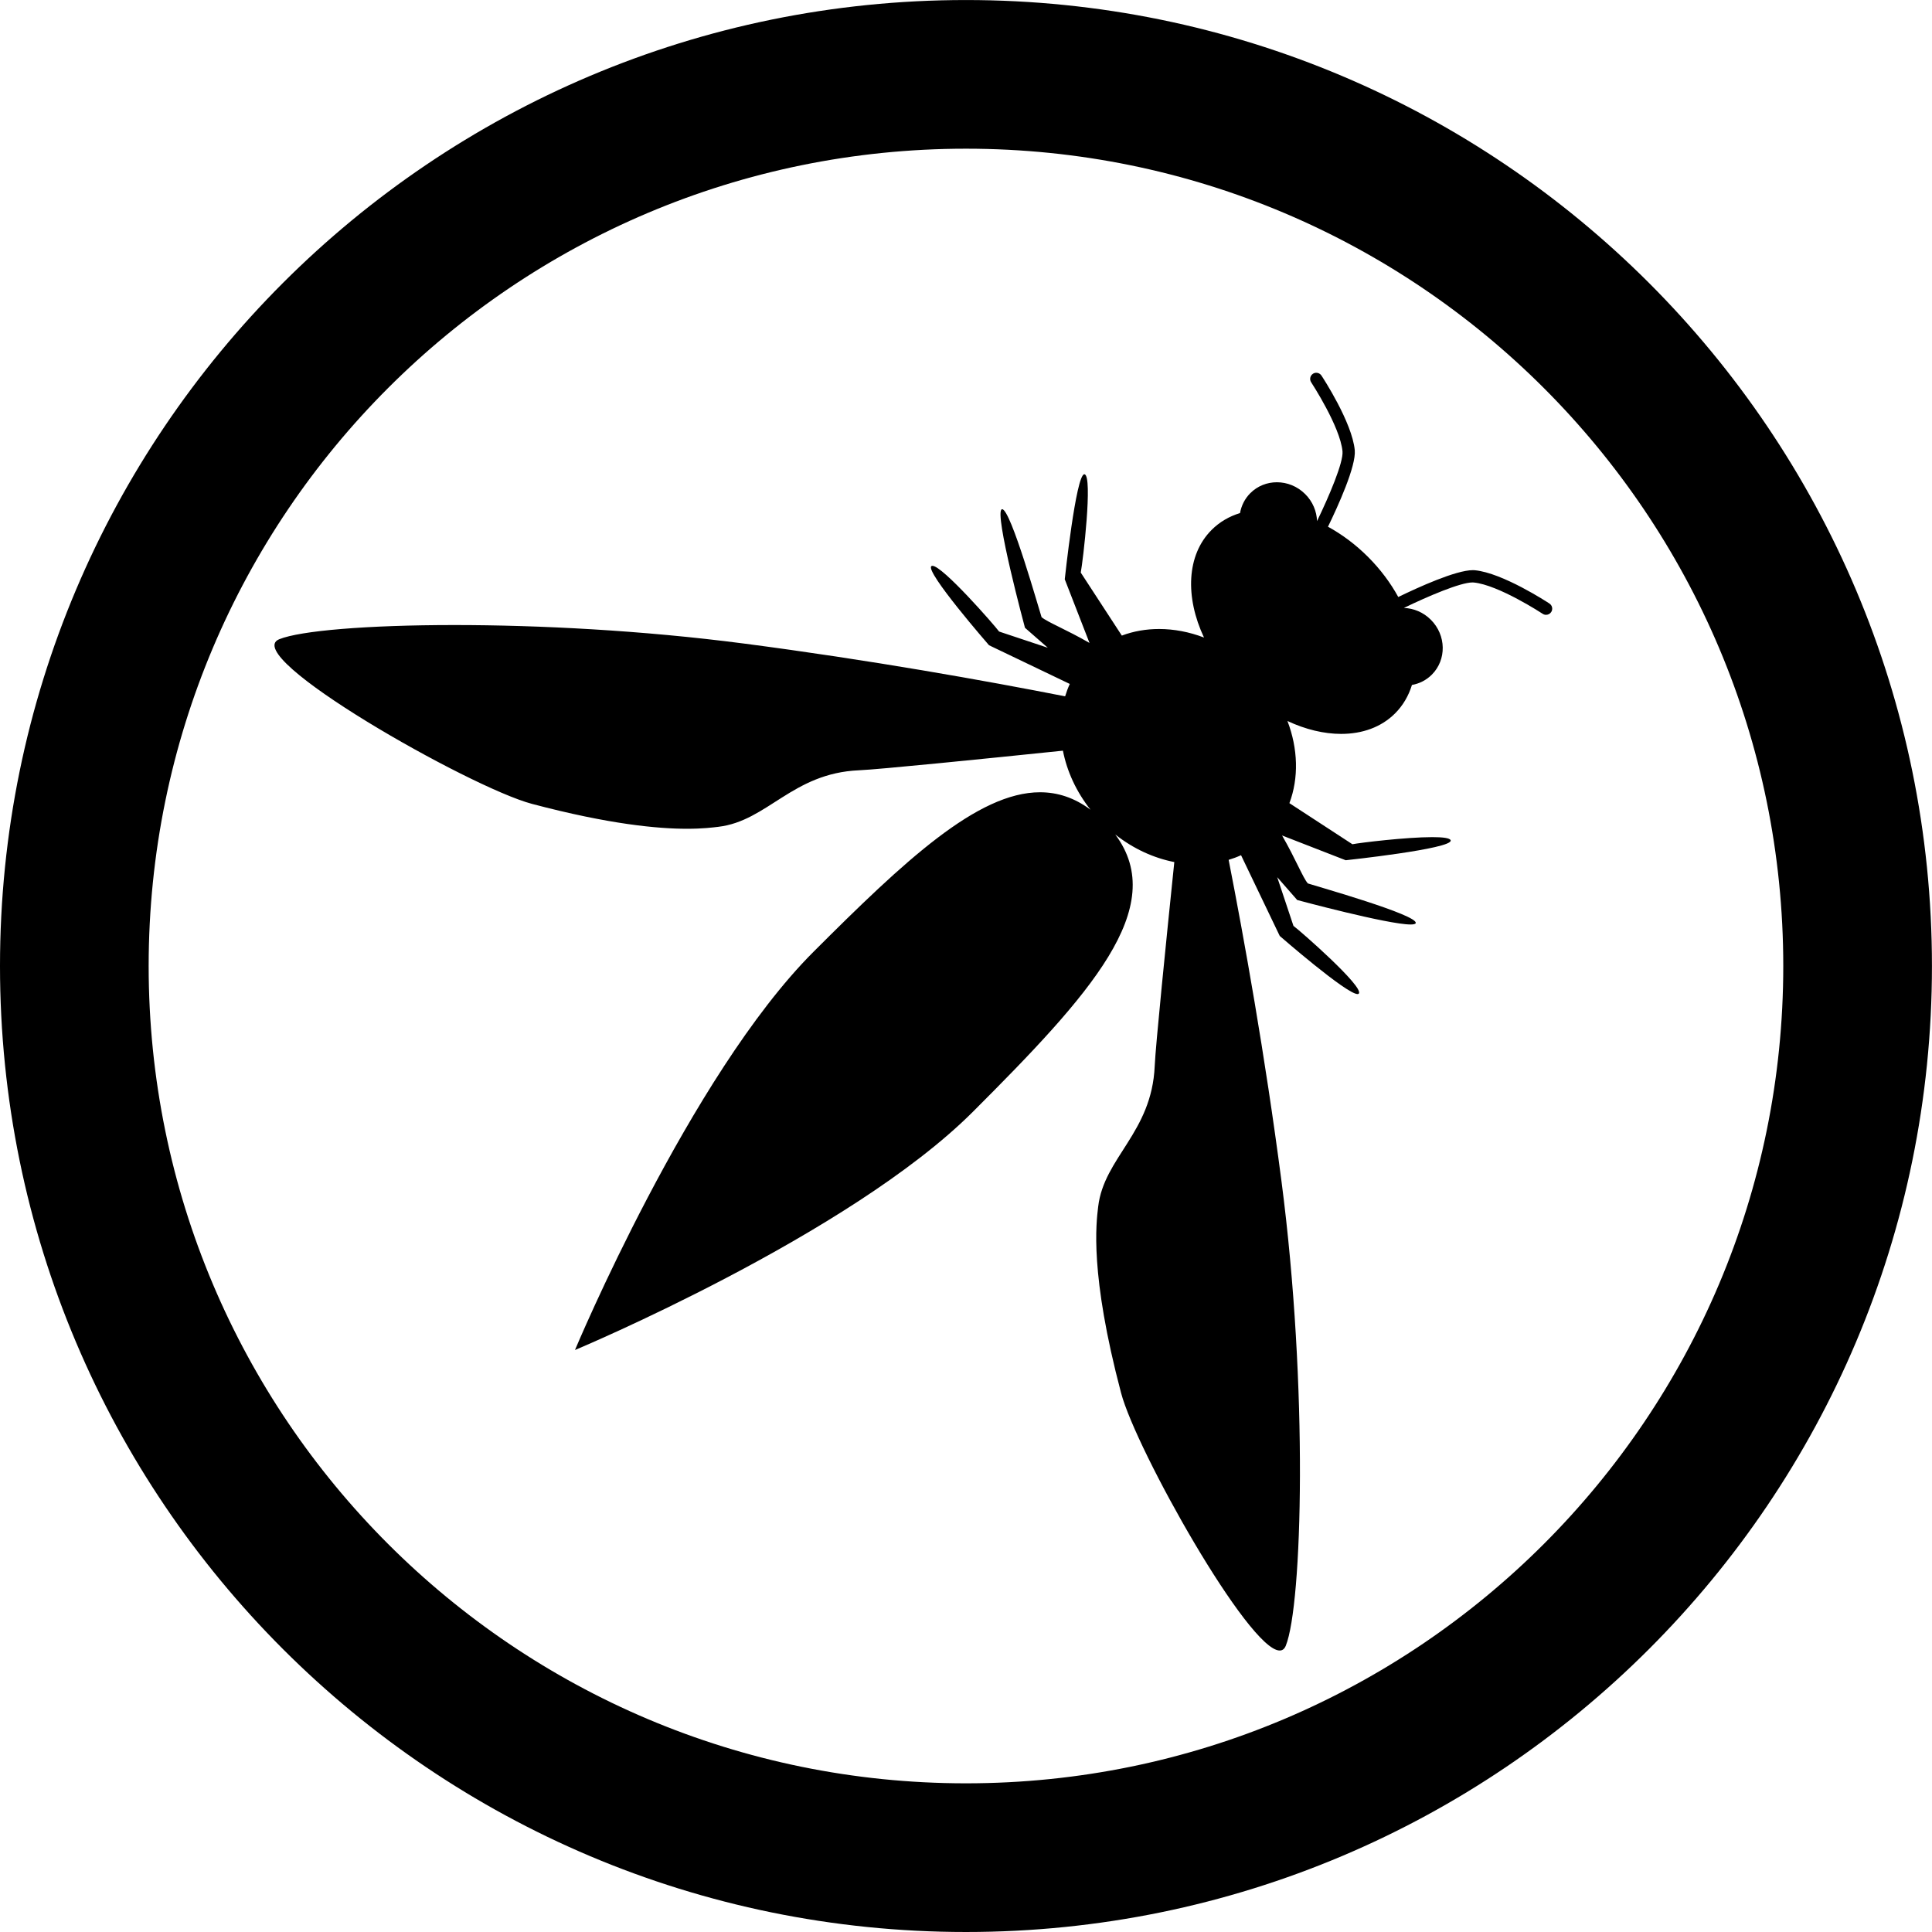
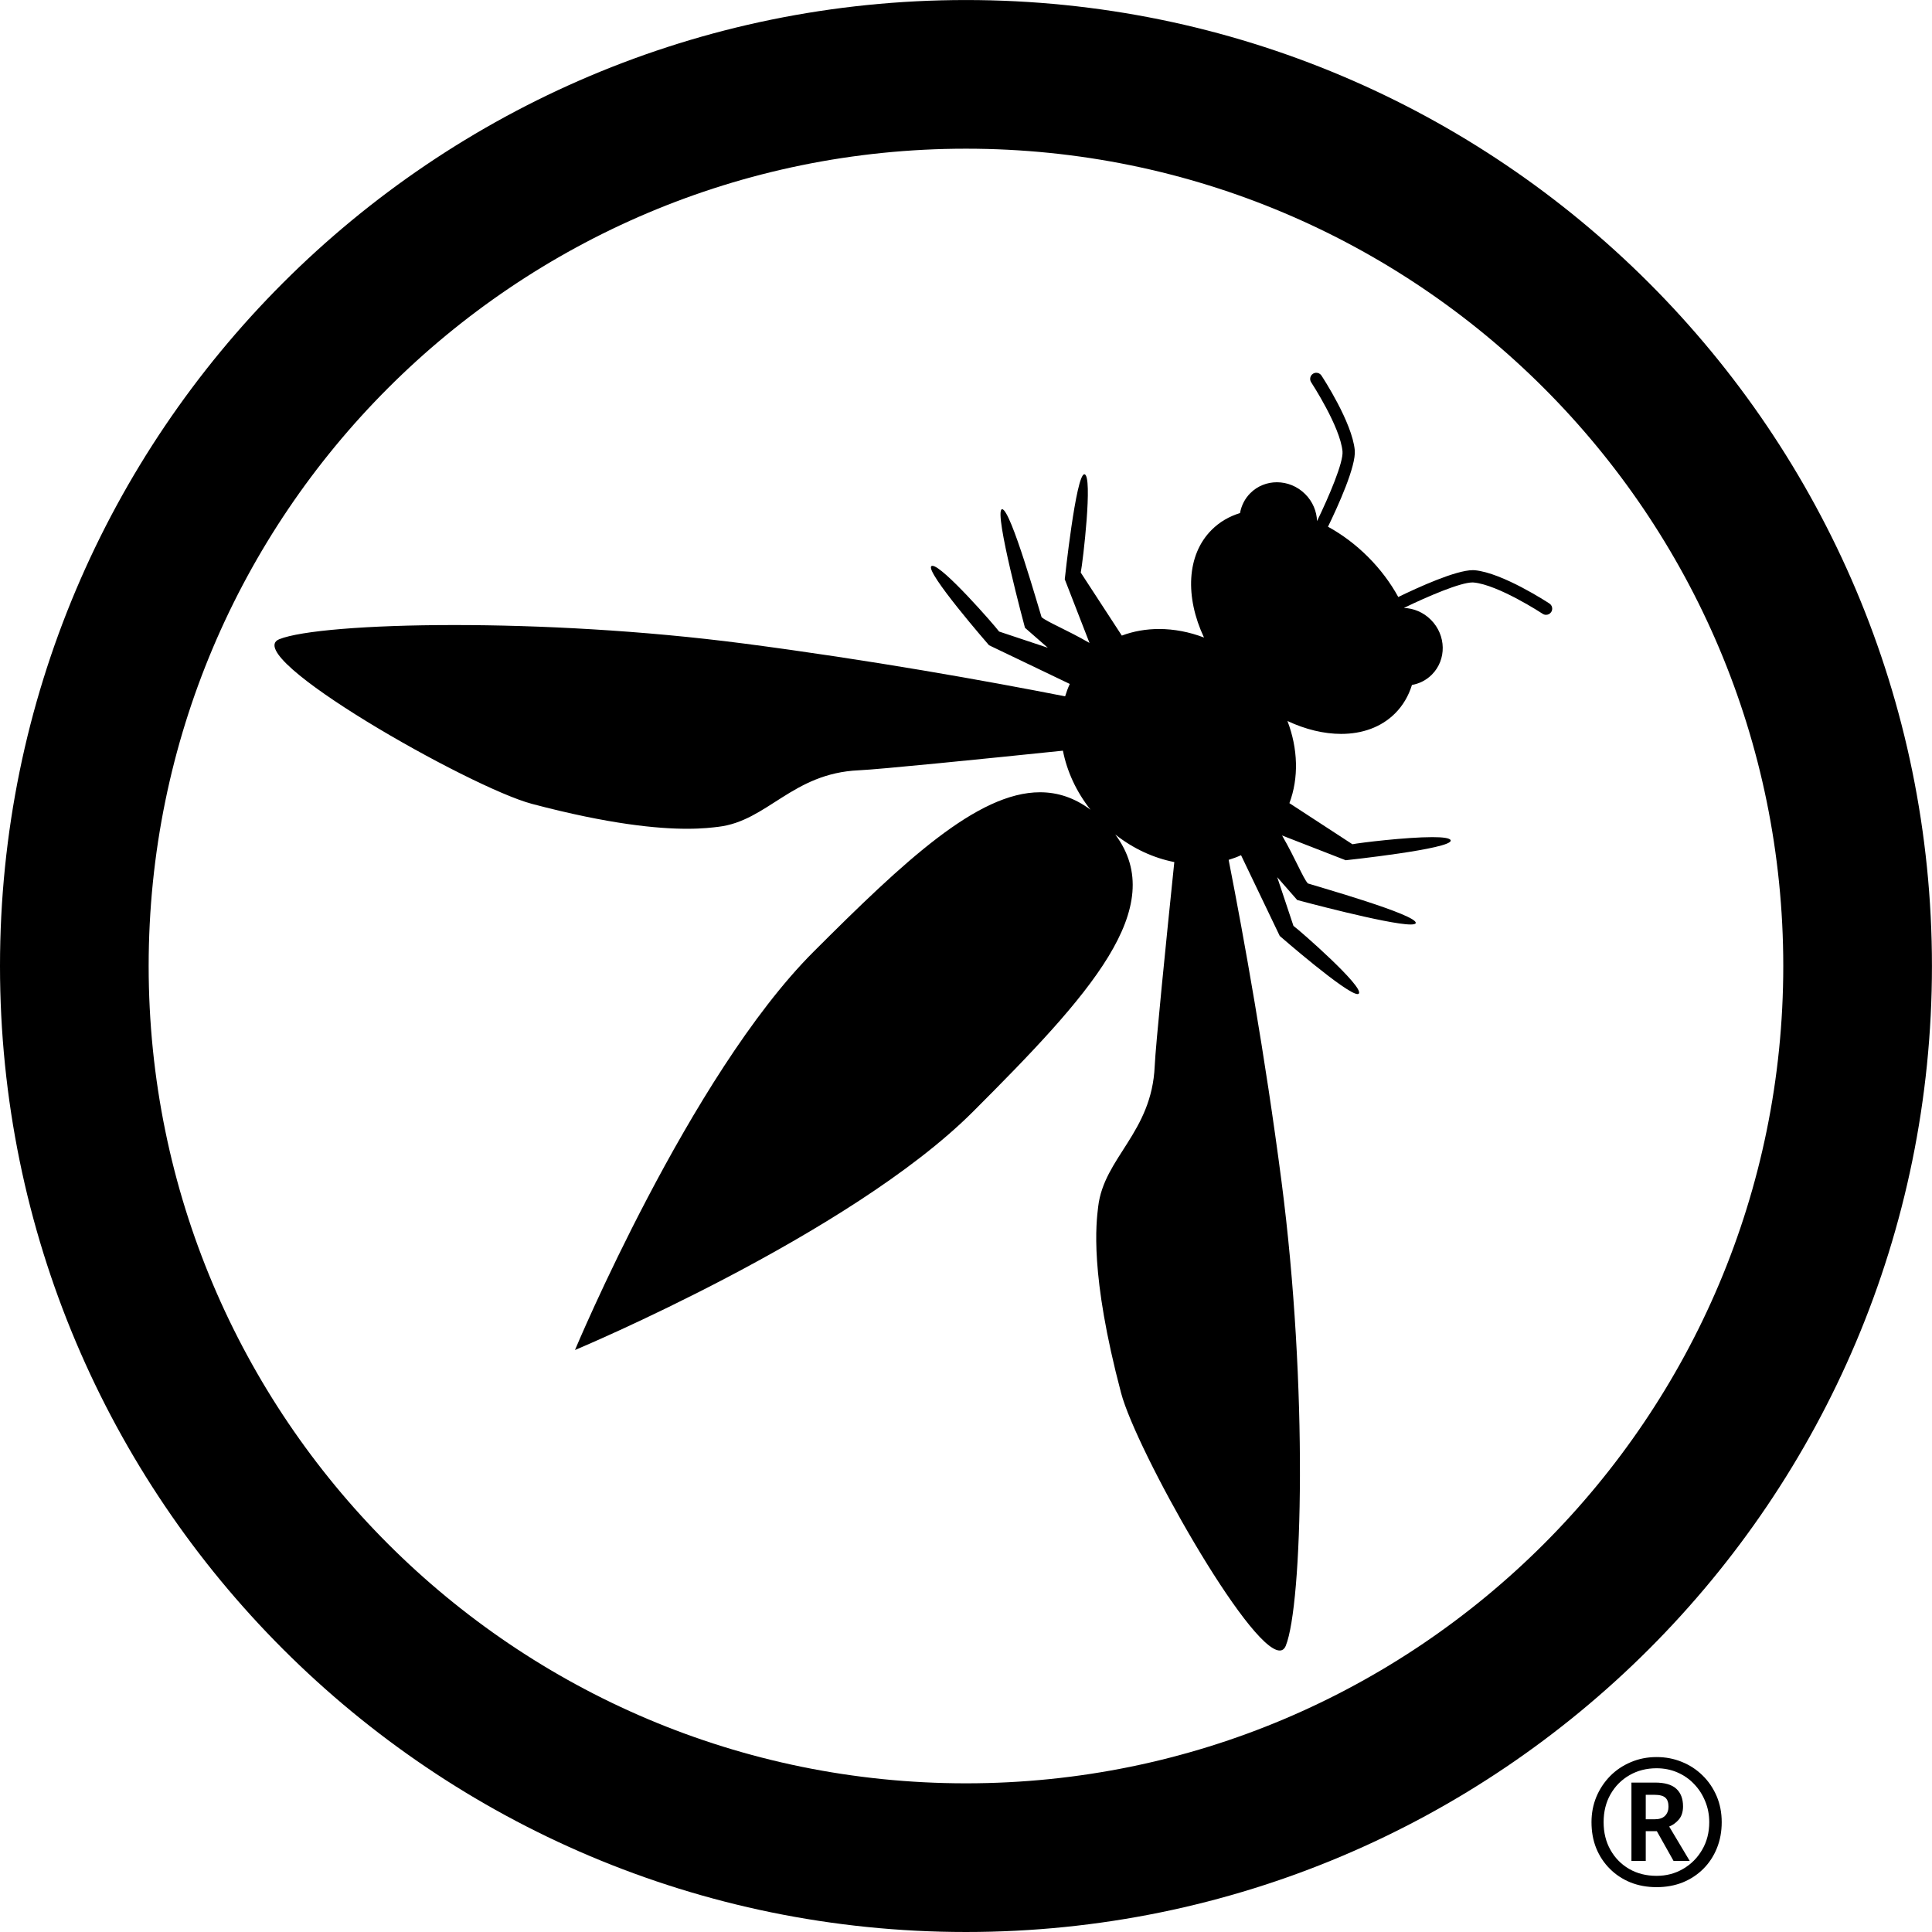
<svg xmlns="http://www.w3.org/2000/svg" viewBox="0 0 261.493 261.507" height="261.507" width="261.493" xml:space="preserve" id="svg2" version="1.1">
  <defs id="defs6" />
  <g transform="matrix(1.333333,0,0,-1.333333,0,261.5067)" id="g10">
    <g transform="scale(0.1)" id="g12">
      <path id="path14" style="fill:#000000;fill-opacity:1;fill-rule:nonzero;stroke:none" d="M 980.629,0 C 439.043,0 0,439.051 0,980.637 0,1522.22 439.043,1961.27 980.629,1961.27 1522.2,1961.27 1961.25,1522.22 1961.25,980.637 1961.25,439.051 1522.2,0 980.629,0 m -0.008,1810.35 c -458.226,0 -829.707,-371.48 -829.707,-829.705 0,-458.235 371.481,-829.715 829.707,-829.715 458.219,0 829.699,371.48 829.699,829.715 0,458.225 -371.48,829.705 -829.699,829.705" />
      <path id="path16" style="fill:#000000;fill-opacity:1;fill-rule:nonzero;stroke:none" d="m 1299.1,285.75 c -31.36,0.02 -145.64,203.41 -161,261.398 -32.11,121.411 -25.2,172.704 -23.28,189.102 5.88,50.07 54.46,75.09 57.4,142.801 0.91,20.91 11.47,125.449 19.9,207.109 -20.8,4.07 -41.52,13.45 -59.94,28 55.3,-74.17 -26.09,-163.058 -144.352,-281.332 C 862.305,707.309 583.695,590.809 583.695,590.809 c 0,0 116.508,278.613 242.024,404.132 92.269,92.259 166.636,162.079 230.101,162.079 17.89,0 34.92,-5.55 51.23,-17.7 -14.56,18.41 -23.93,39.12 -28.01,59.92 -81.661,-8.45 -186.208,-18.99 -207.106,-19.91 -67.719,-2.94 -92.743,-51.52 -142.782,-57.39 -5.761,-0.68 -15.828,-1.98 -31.722,-1.98 -29.367,0 -78.629,4.42 -157.387,25.27 -63.07,16.68 -298.078,150.37 -256.512,167.17 21.196,8.58 88.75,14.38 177.715,14.38 85.559,0 190.922,-5.36 293.844,-18.77 128.328,-16.72 246,-37.87 326.19,-53.6 1.3,4.31 2.86,8.5 4.73,12.57 l -81.98,39.29 c 0,0 -65.479,75.14 -58.487,80.32 0.27,0.2 0.613,0.3 1.023,0.3 10.27,0 62.654,-59.89 67.694,-66.71 3.88,-1.29 26.09,-8.7 49.45,-16.47 l -23.19,20.28 c 0,0 -31.74,117.55 -23.47,120.32 0.1,0.03 0.21,0.05 0.33,0.05 8.71,0 37.51,-102.22 39.98,-109.56 5.66,-4.96 24.78,-12.41 48.67,-26.19 l -25.12,64.62 c 0,0 11.37,106.61 19.88,106.61 0.07,0 0.13,-0.01 0.2,-0.02 8.57,-1.71 -1.68,-88.92 -3.85,-99.78 3.11,-4.77 22.38,-34.33 41.7,-63.97 11.89,4.48 24.68,6.69 37.81,6.69 15.07,0 30.57,-2.92 45.61,-8.67 -19.26,41.01 -17.8,83.75 7.74,109.27 8.08,8.1 17.9,13.75 28.84,17.1 1.32,7.46 4.78,14.54 10.45,20.22 7.39,7.38 17.12,11.05 26.97,11.05 10.31,0 20.76,-4.03 28.76,-12.04 7.67,-7.65 11.65,-17.54 11.99,-27.39 12.33,25.41 26.88,59.7 25.86,70.81 -2.37,25.14 -31.53,69.64 -31.8,70.09 -1.9,2.87 -1.11,6.75 1.78,8.66 1.05,0.69 2.24,1.02 3.42,1.02 2.03,0 4.02,-0.99 5.21,-2.82 1.29,-1.92 31.17,-47.54 33.83,-75.79 1.48,-16.16 -17.07,-56.88 -27.18,-77.68 14.2,-7.77 28.04,-18.03 40.68,-30.67 12.63,-12.63 22.89,-26.47 30.67,-40.68 20.01,9.73 58.4,27.26 75.71,27.26 0.69,0 1.35,-0.02 1.97,-0.08 28.24,-2.66 73.87,-32.54 75.78,-33.81 2.88,-1.89 3.68,-5.77 1.78,-8.65 -1.2,-1.82 -3.19,-2.81 -5.22,-2.81 -1.17,0 -2.36,0.33 -3.41,1.03 -0.45,0.29 -44.94,29.44 -70.09,31.79 -0.38,0.04 -0.79,0.05 -1.22,0.05 -12.23,0 -45.07,-13.97 -69.61,-25.89 9.87,-0.33 19.76,-4.33 27.4,-12 15.67,-15.65 16.1,-40.59 0.99,-55.7 -5.67,-5.68 -12.74,-9.17 -20.2,-10.47 -3.37,-10.95 -9.03,-20.77 -17.11,-28.85 -14.08,-14.09 -33.38,-20.84 -54.76,-20.84 -17.38,0 -36.13,4.47 -54.52,13.1 10.77,-28.12 11.59,-57.89 1.99,-83.41 29.62,-19.32 59.22,-38.6 63.96,-41.71 7.78,1.55 54.5,7.22 81.17,7.22 10.66,0 18.13,-0.9 18.61,-3.34 1.73,-8.56 -106.57,-20.12 -106.57,-20.12 l -64.63,25.15 c 13.79,-23.91 21.21,-43.02 26.18,-48.69 7.47,-2.5 112.26,-32.04 109.5,-40.31 -0.31,-0.96 -2.15,-1.37 -5.16,-1.37 -23.1,0 -115.14,24.85 -115.14,24.85 l -20.3,23.19 c 7.79,-23.37 15.18,-45.56 16.49,-49.45 7.1,-5.25 71.57,-61.7 66.4,-68.708 -0.27,-0.363 -0.71,-0.524 -1.32,-0.524 -11.31,0 -78.99,58.992 -78.99,58.992 l -39.3,81.99 c -4.06,-1.88 -8.26,-3.42 -12.58,-4.73 15.73,-80.19 36.89,-197.861 53.63,-326.181 27.34,-209.949 21.19,-429.969 4.39,-471.571 -1.35,-3.347 -3.46,-4.898 -6.2,-4.898" />
    </g>
  </g>
+   <text xml:space="preserve" style="font-style:normal;font-variant:normal;font-weight:bold;font-stretch:normal;font-size:24px;line-height:1.25;font-family:sans-serif;-inkscape-font-specification:'sans-serif Bold';letter-spacing:0px;word-spacing:0px;fill:#000000;fill-opacity:1;stroke:none" x="214.246" y="255.205" id="text3771">
+     <tspan id="tspan3769" x="214.246" y="255.205">®</tspan>
+   </text>
</svg>
